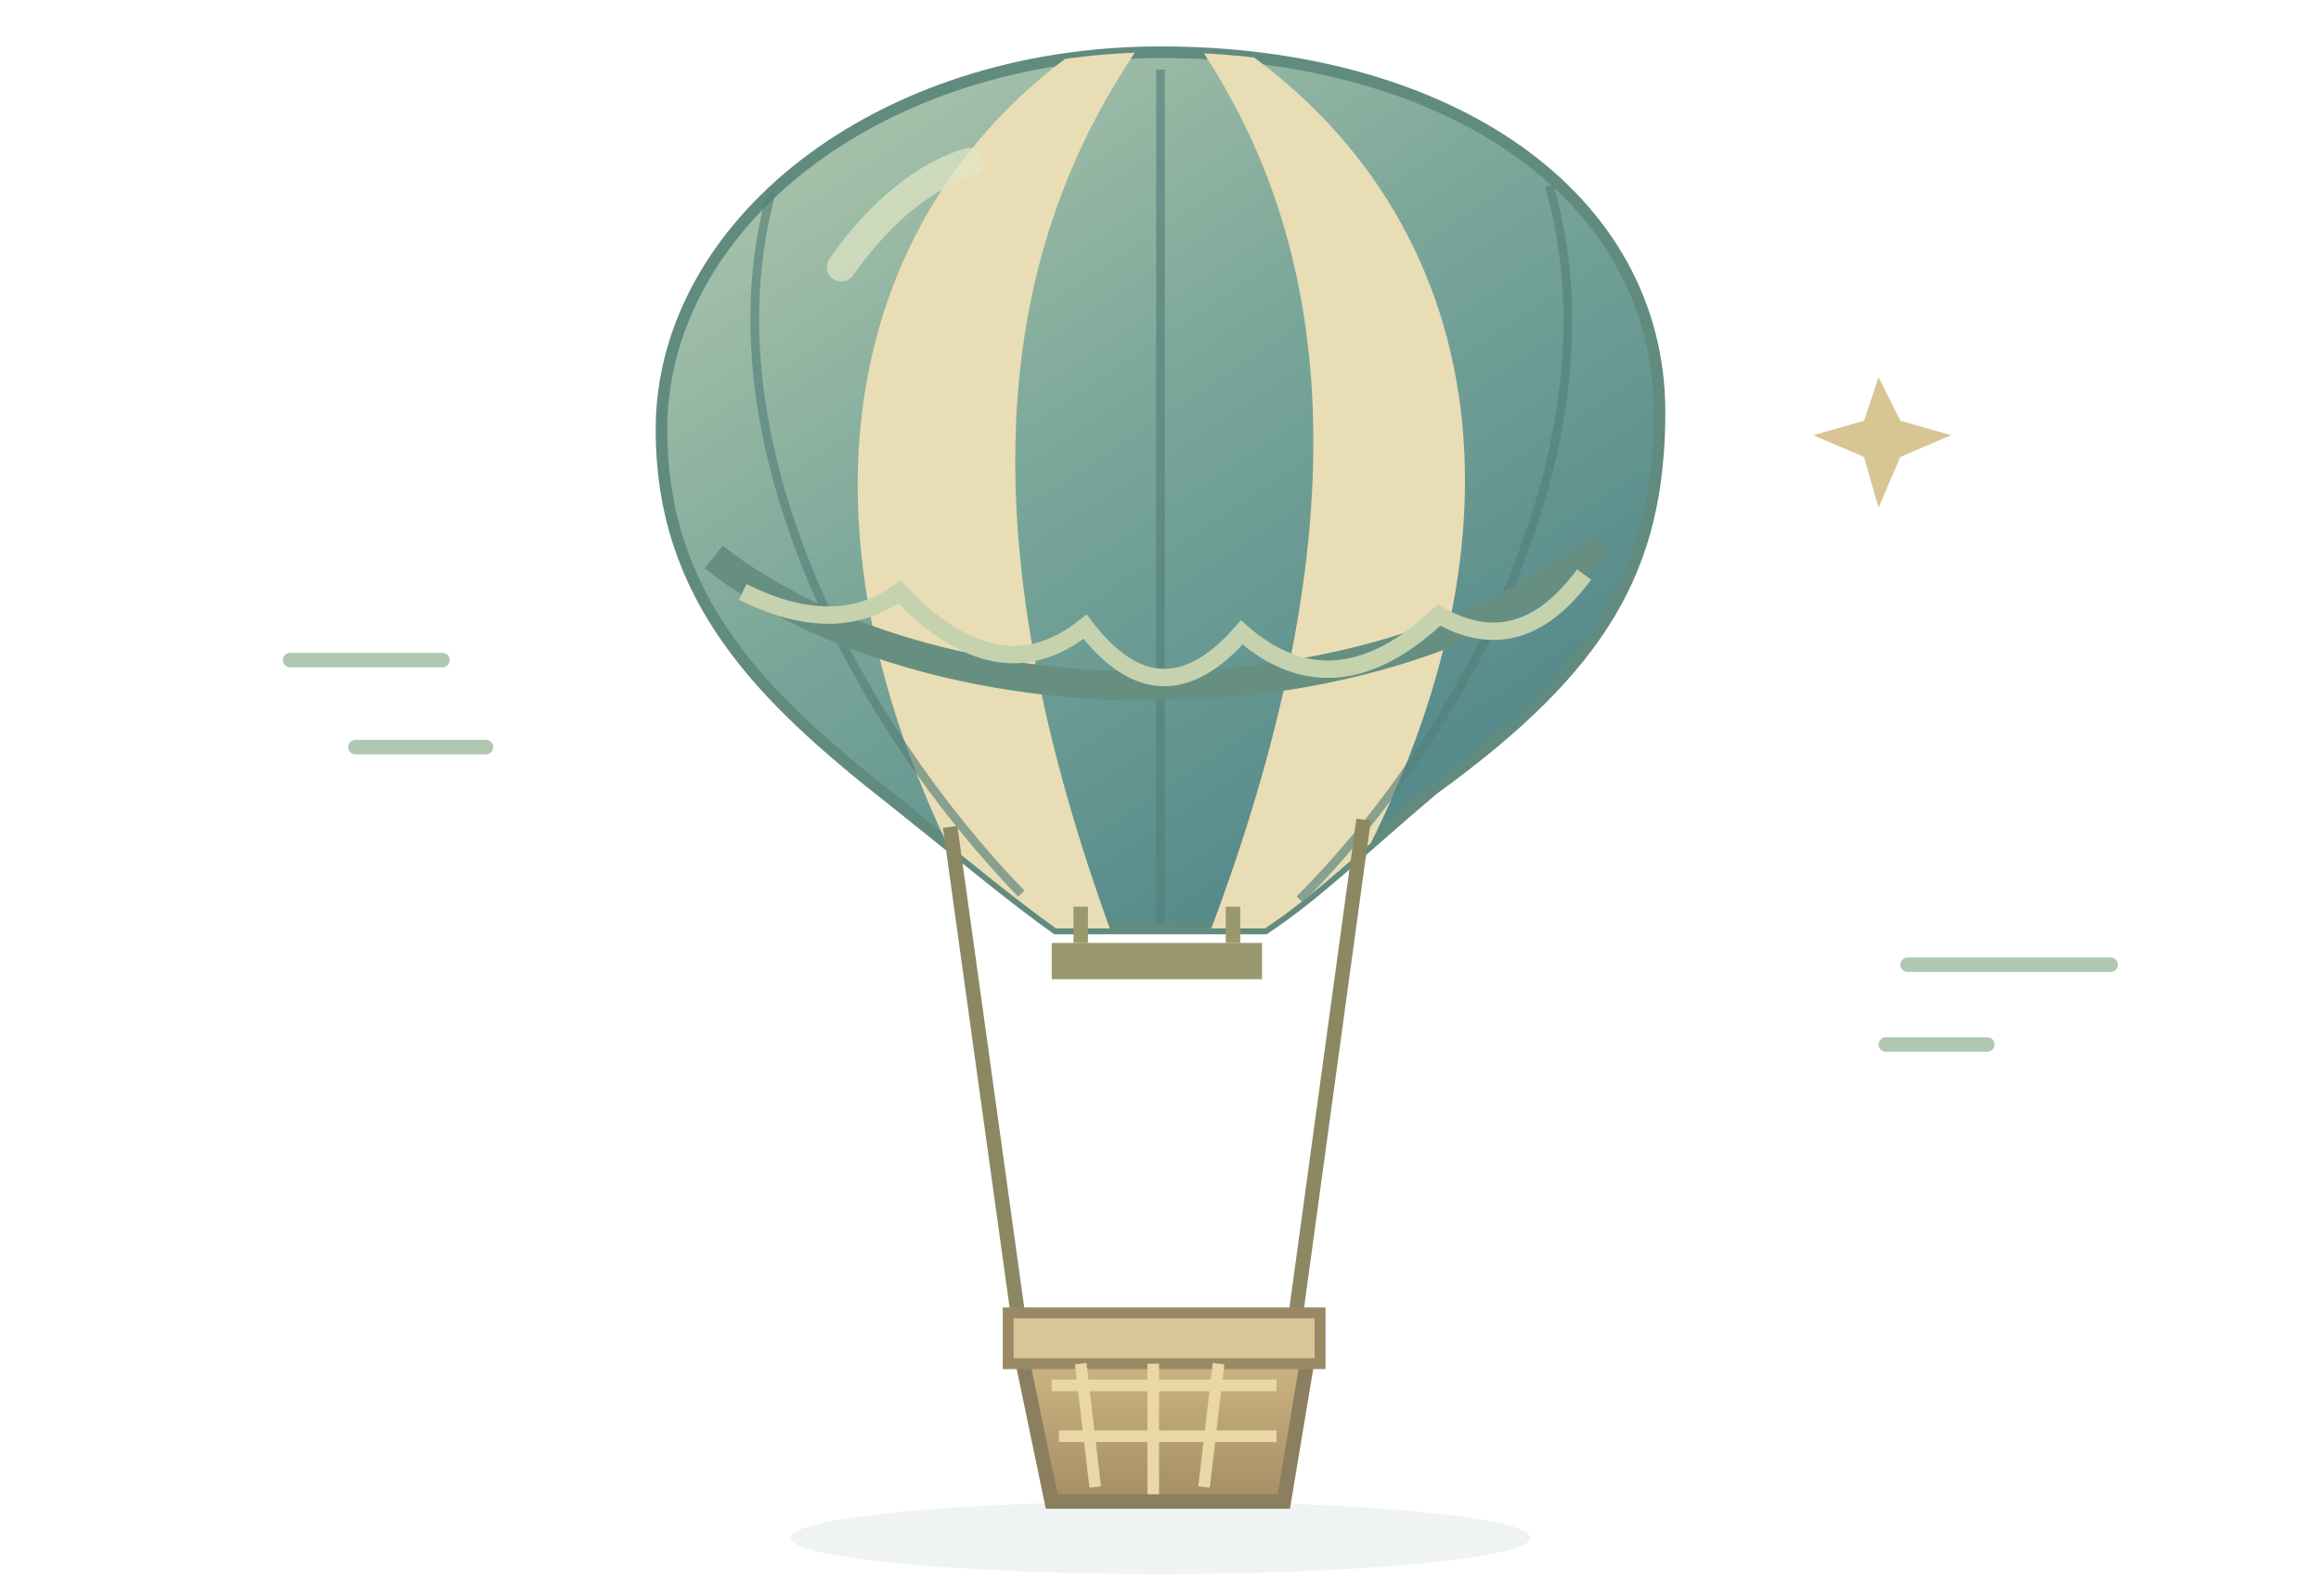
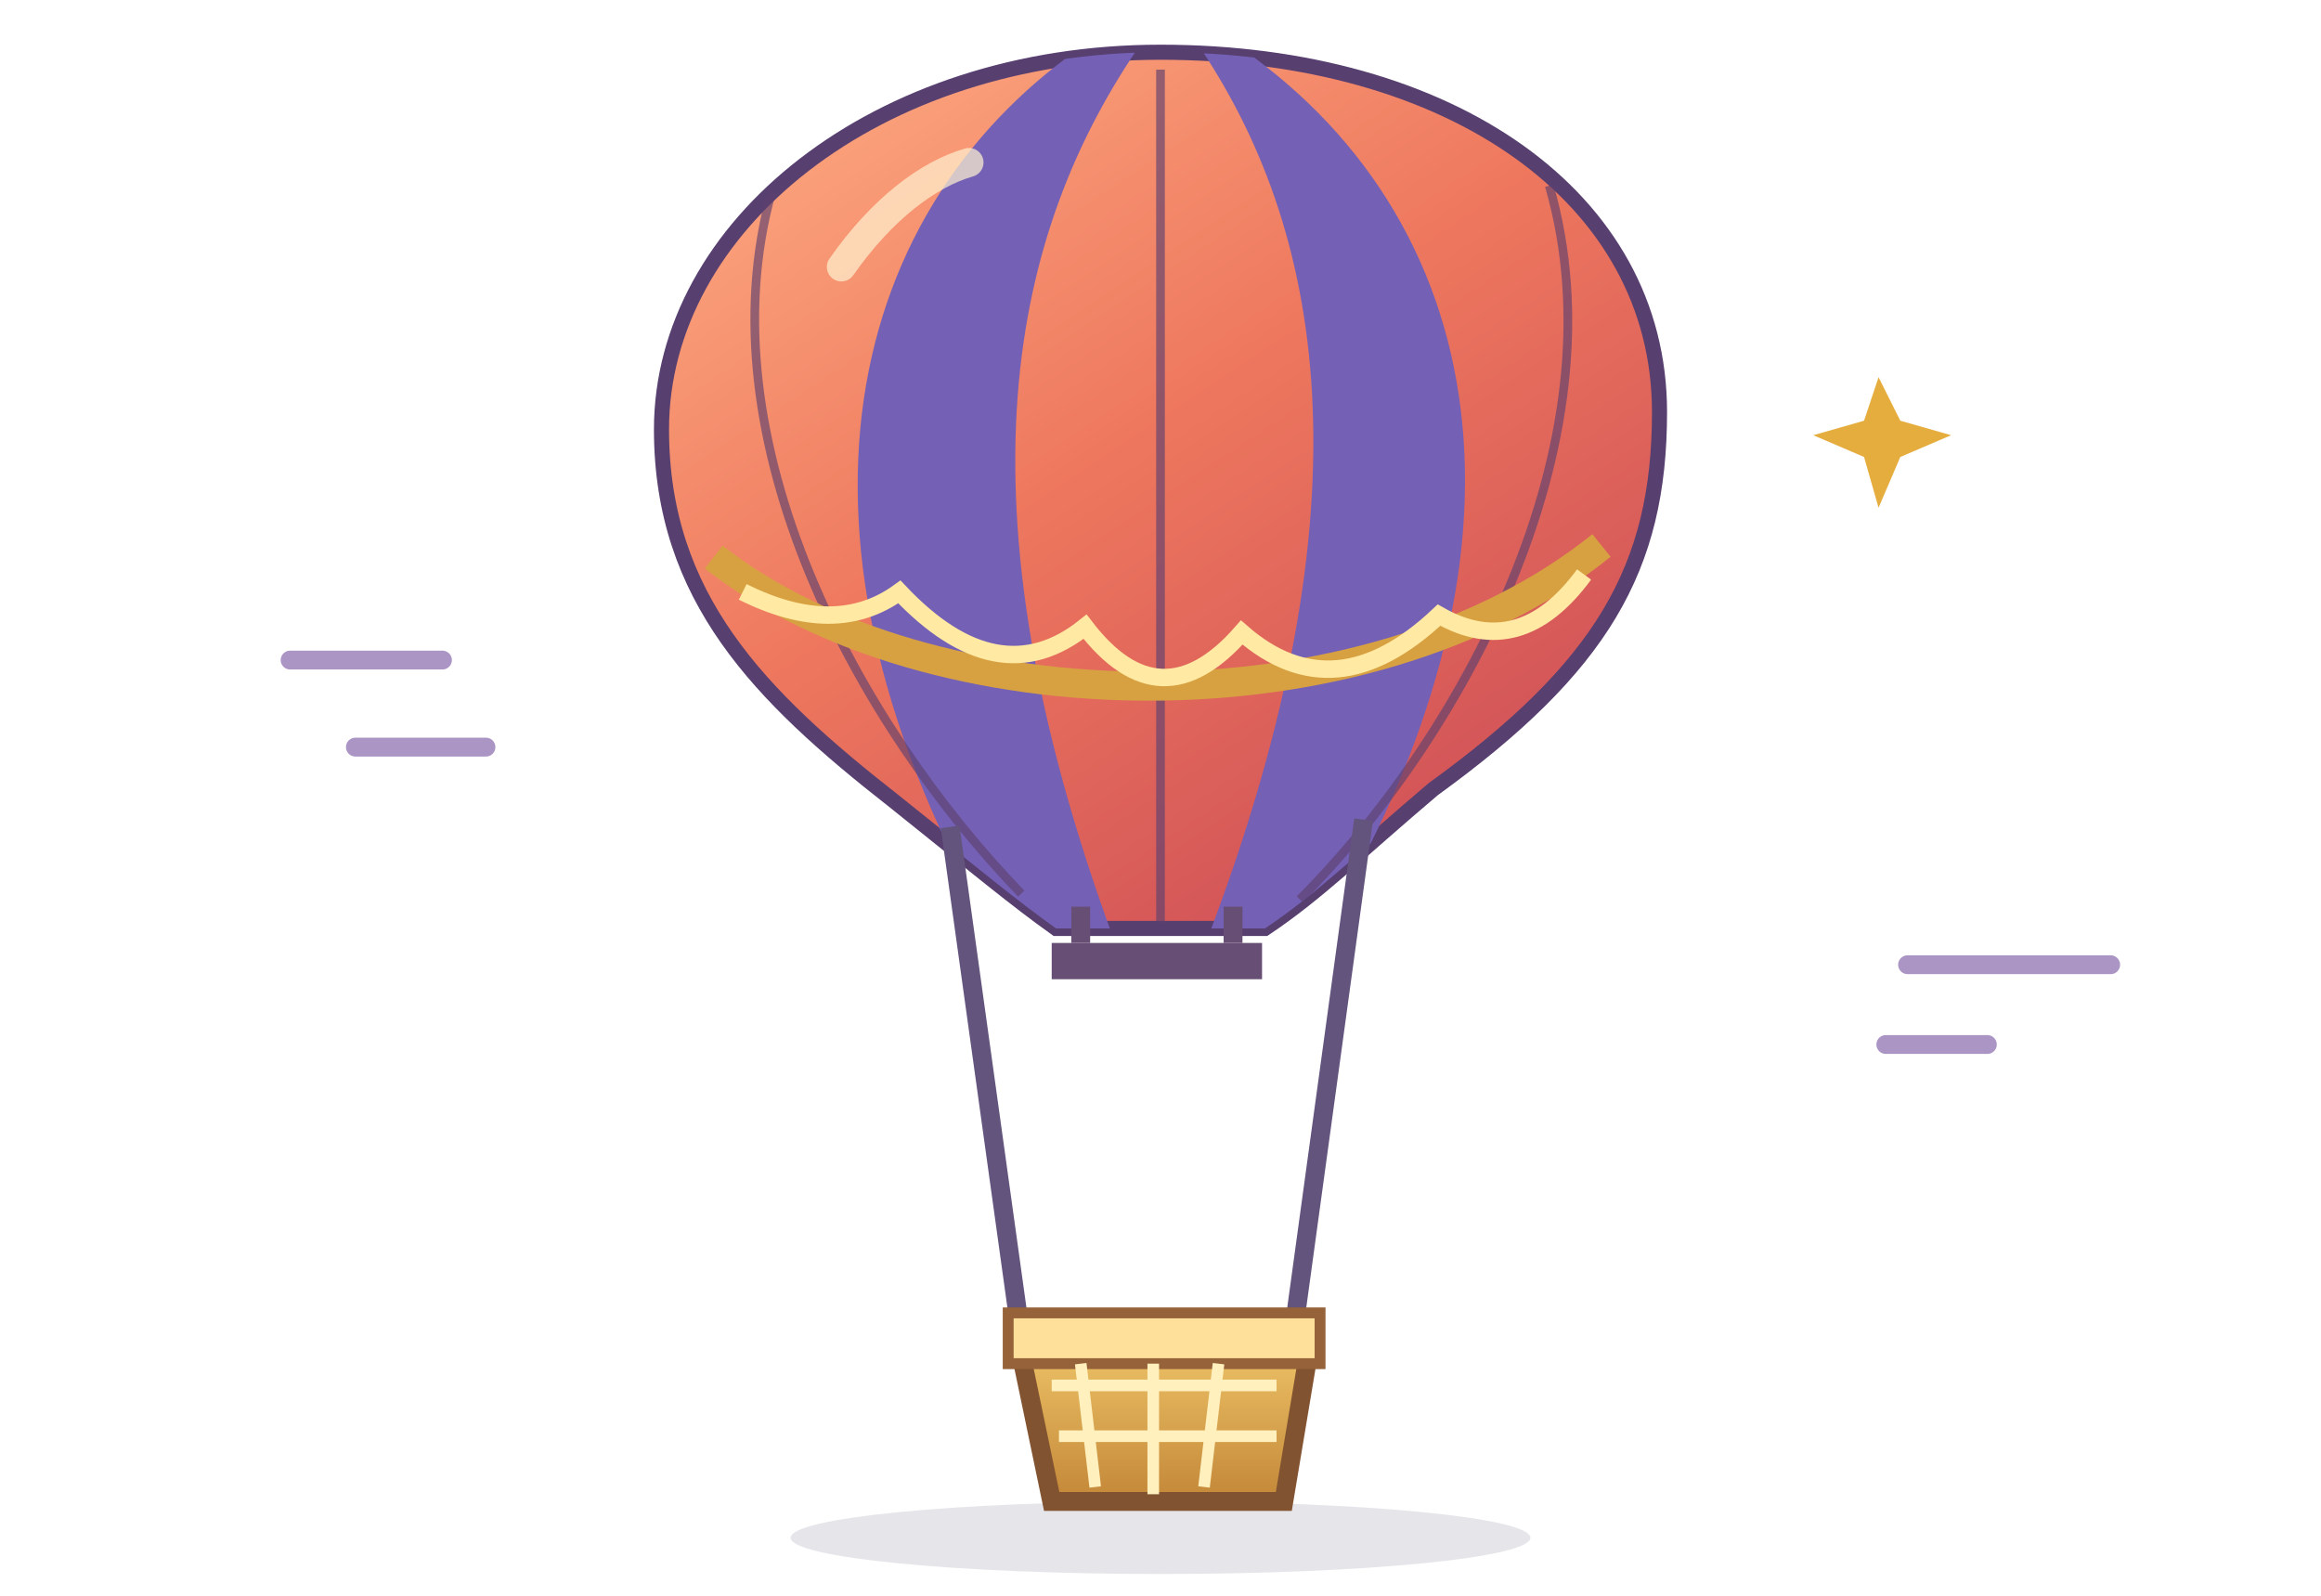
<svg xmlns="http://www.w3.org/2000/svg" width="320" height="220" viewBox="0 0 320 220">
  <defs>
    <linearGradient id="envelope" x2=".75" y2="1">
-       <stop stop-color="#b8ccb0" />
-       <stop offset=".5" stop-color="#79a699" />
-       <stop offset="1" stop-color="#4d8387" />
+       <stop stop-color="#ffb085" />
+       <stop offset=".5" stop-color="#ee785e" />
+       <stop offset="1" stop-color="#ce4e57" />
    </linearGradient>
    <linearGradient id="basket" x2="0" y2="1">
-       <stop stop-color="#d6bd88" />
-       <stop offset="1" stop-color="#a58e65" />
+       <stop stop-color="#f2c96c" />
+       <stop offset="1" stop-color="#c38738" />
    </linearGradient>
    <clipPath id="canopy">
      <path d="M160 14c-49 0-86 30-86 65 0 29 17 46 40 64 15 12 21 17 28 22h36c9-6 16-13 29-24 24-21 39-38 39-65 0-37-36-62-86-62Z" />
    </clipPath>
  </defs>
-   <ellipse cx="160" cy="212" rx="51" ry="5" fill="#486f6115" />
+   <ellipse cx="160" cy="212" rx="51" ry="5" fill="#3e355c20" />
  <g transform="translate(32 -4) scale(.8)">
-     <path d="M160 14c-49 0-86 30-86 65 0 29 17 46 40 64 15 12 21 17 28 22h36c9-6 16-13 29-24 29-21 39-38 39-65 0-37-36-62-86-62Z" fill="url(#envelope)" stroke="#618b7e" stroke-width="2" />
+     <path d="M160 14c-49 0-86 30-86 65 0 29 17 46 40 64 15 12 21 17 28 22h36c9-6 16-13 29-24 29-21 39-38 39-65 0-37-36-62-86-62Z" fill="url(#envelope)" stroke="#573f70" stroke-width="2.6" />
    <g clip-path="url(#canopy)">
-       <path d="M157 12c-23 33-33 79-5 155h-20C91 97 106 40 148 12Zm9 0c22 32 31 79 2 155h19c41-67 30-125-15-155Z" fill="#e8ddb5" />
-       <path d="M93 38c-12 43 15 92 43 121M227 37c13 45-16 96-43 123M160 17v147" fill="none" stroke="#557f79" stroke-width="1.5" opacity=".65" />
-       <path d="M83 101c37 29 112 31 153-2" fill="none" stroke="#668f82" stroke-width="5" />
-       <path d="M88 107q16 8 27 0 17 18 32 6 13 17 27 1 16 14 34-3 14 8 25-7" fill="none" stroke="#c6d1ae" stroke-width="3" />
+       <path d="M157 12c-23 33-33 79-5 155h-20C91 97 106 40 148 12Zm9 0c22 32 31 79 2 155h19c41-67 30-125-15-155Z" fill="#7460b5" />
+       <path d="M93 38c-12 43 15 92 43 121M227 37c13 45-16 96-43 123M160 17v147" fill="none" stroke="#5d416f" stroke-width="1.5" opacity=".65" />
+       <path d="M83 101c37 29 112 31 153-2" fill="none" stroke="#d7a142" stroke-width="5" />
+       <path d="M88 107q16 8 27 0 17 18 32 6 13 17 27 1 16 14 34-3 14 8 25-7" fill="none" stroke="#ffe9a3" stroke-width="3" />
    </g>
-     <path d="M105 51c7-10 15-16 22-18" fill="none" stroke="#e1e7c4" stroke-width="5" stroke-linecap="round" opacity=".7" />
+     <path d="M105 51c7-10 15-16 22-18" fill="none" stroke="#fff2d0" stroke-width="5" stroke-linecap="round" opacity=".7" />
  </g>
-   <path d="M131 114 141 186m47-73-10 73" fill="none" stroke="#8b8862" stroke-width="2" />
-   <path d="M140 183h41l-4 24h-32Z" fill="url(#basket)" stroke="#8b7f5f" stroke-width="2" />
-   <path d="M139 181h43v7h-43Z" fill="#d8c598" stroke="#9a8965" stroke-width="1.5" />
-   <path d="M145 191h31m-30 7h30m-27-10 2 17m8-17v18m9-18-2 17" stroke="#ead7a6" stroke-width="1.6" />
-   <path d="M145 130h29v5h-29Z" fill="#9a996e" />
-   <path d="M149 130v-5m21 5v-5" stroke="#9a996e" stroke-width="2" />
-   <path d="M40 91h21m-12 12h18m196 30h28m-31 11h14" stroke="#b0c8b2" stroke-width="2" stroke-linecap="round" />
-   <path d="m259 52 3 6 7 2-7 3-3 7-2-7-7-3 7-2Z" fill="#d8c594" />
+   <path d="M131 114 141 186m47-73-10 73" fill="none" stroke="#63547d" stroke-width="2.6" />
+   <path d="M140 183h41l-4 24h-32Z" fill="url(#basket)" stroke="#815330" stroke-width="2.6" />
+   <path d="M139 181h43v7h-43Z" fill="#ffe09a" stroke="#956239" stroke-width="1.5" />
+   <path d="M145 191h31m-30 7h30m-27-10 2 17m8-17v18m9-18-2 17" stroke="#fff0bd" stroke-width="1.6" />
+   <path d="M145 130h29v5h-29Z" fill="#674e74" />
+   <path d="M149 130v-5m21 5v-5" stroke="#674e74" stroke-width="2.6" />
+   <path d="M40 91h21m-12 12h18m196 30h28m-31 11h14" stroke="#ab95c5" stroke-width="2.6" stroke-linecap="round" />
+   <path d="m259 52 3 6 7 2-7 3-3 7-2-7-7-3 7-2Z" fill="#e5ad3d" />
</svg>
